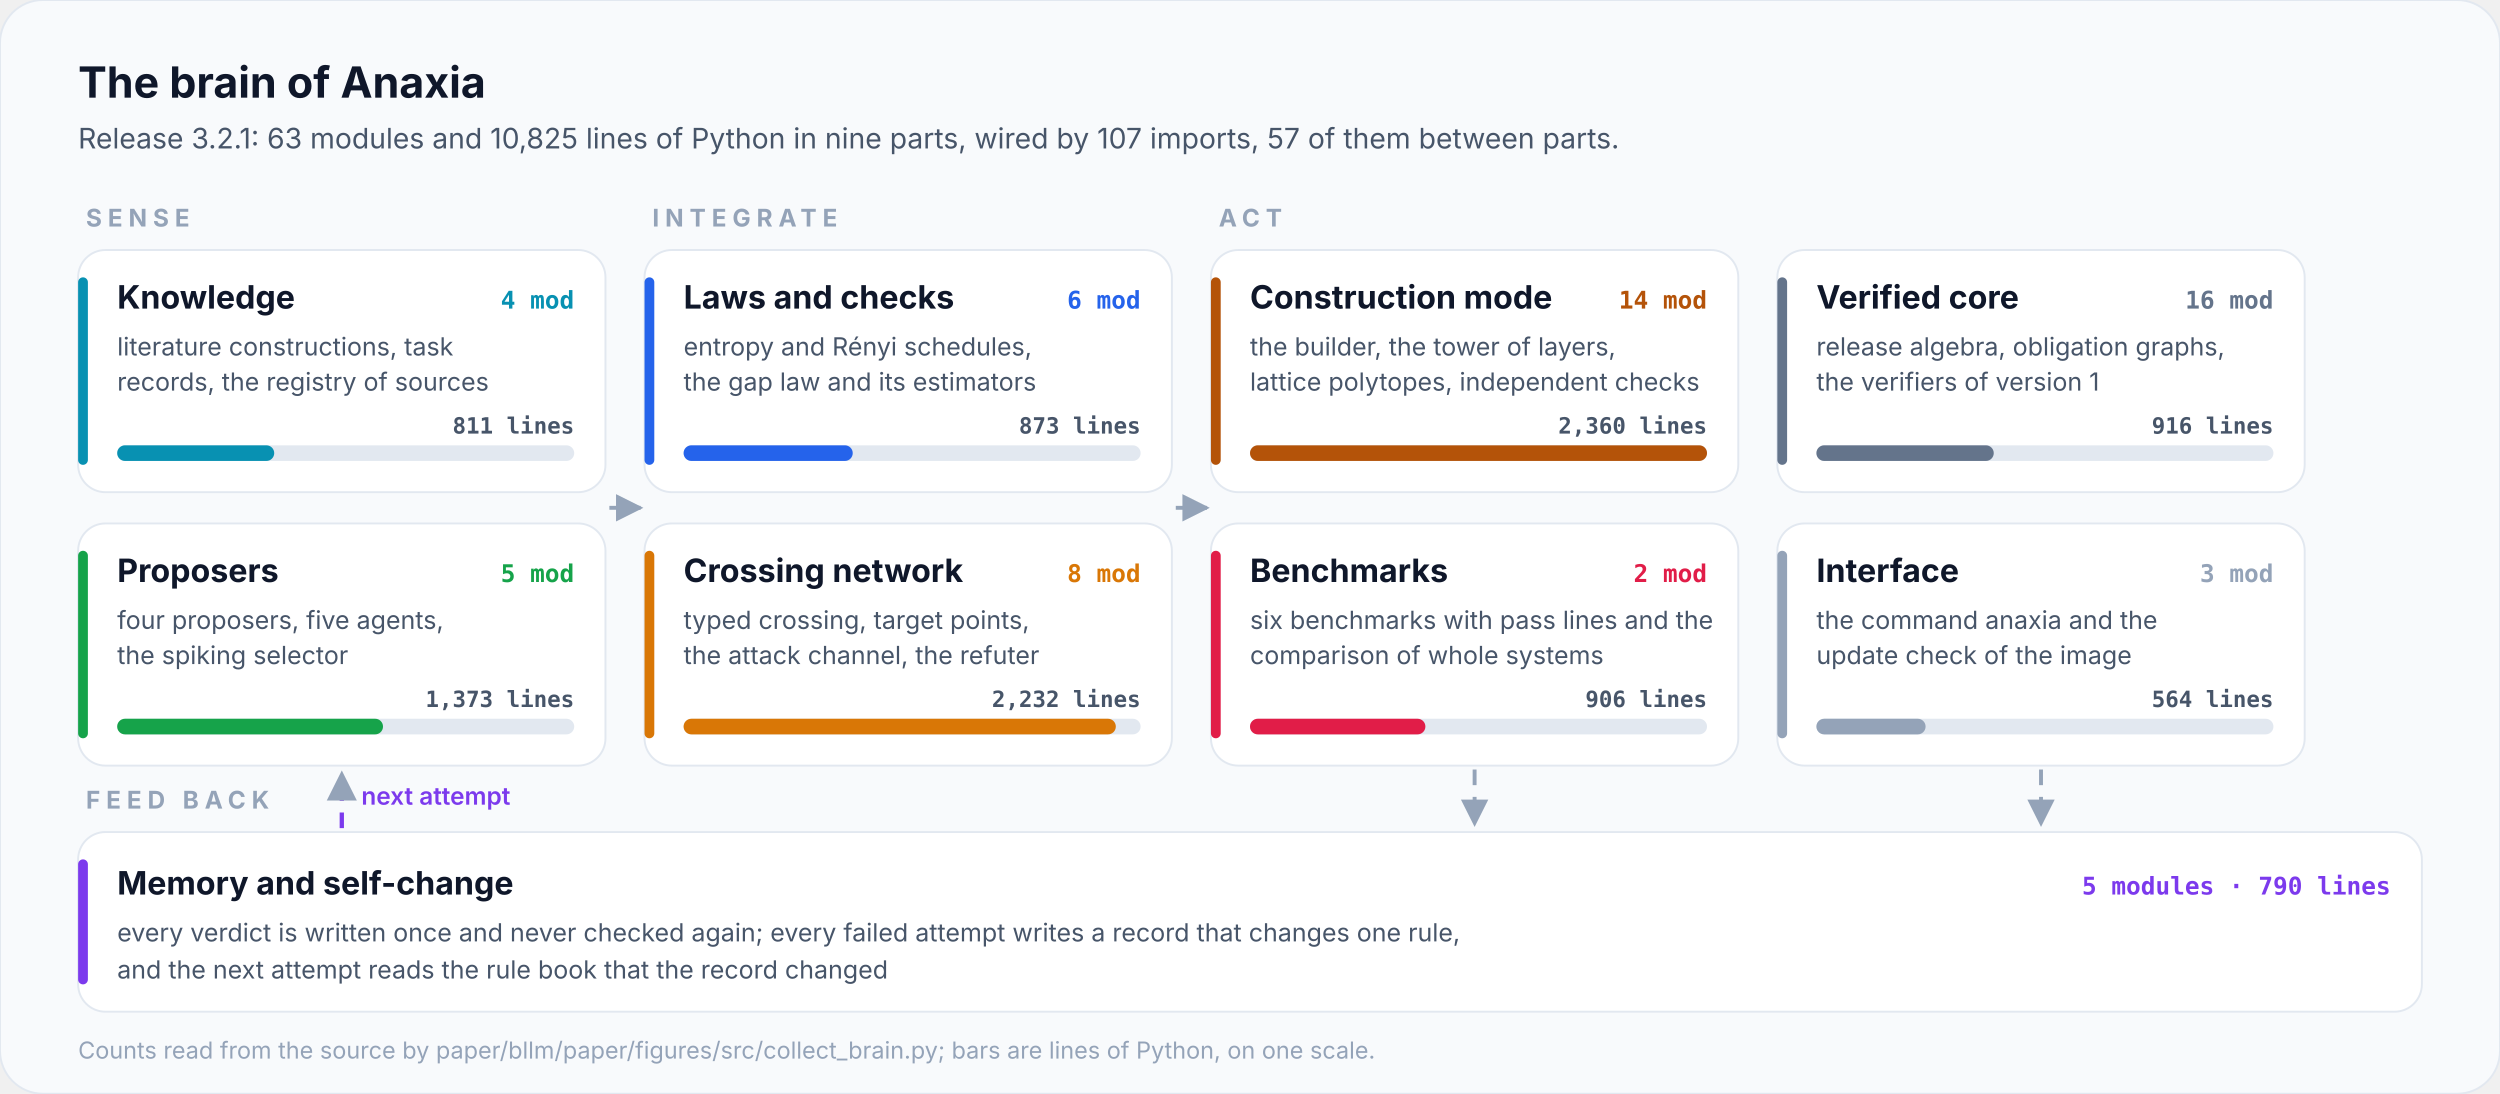
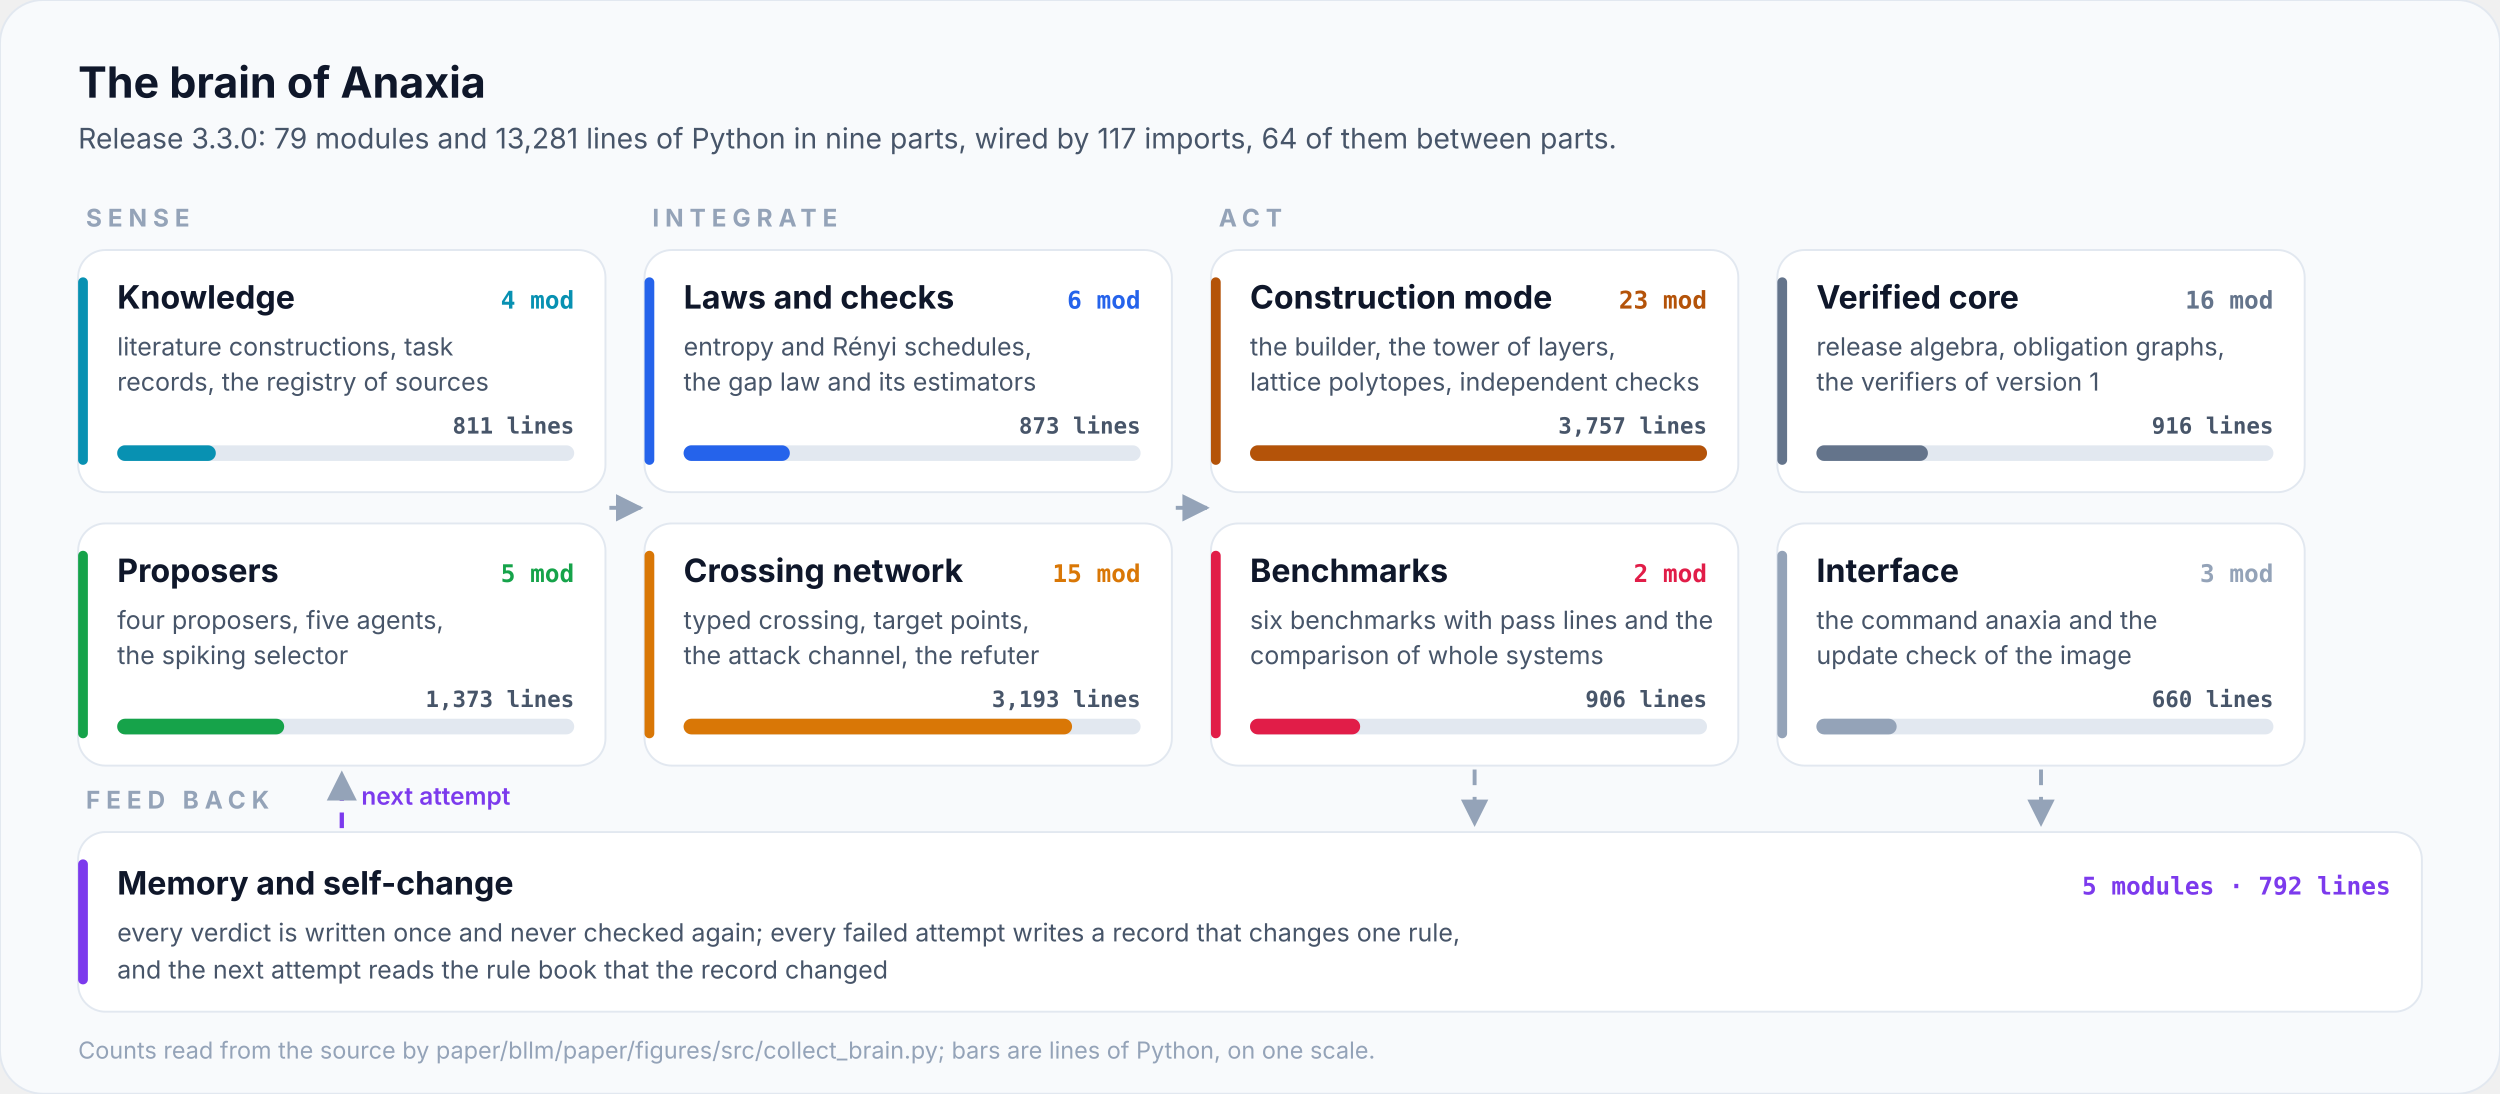
- <svg xmlns="http://www.w3.org/2000/svg" viewBox="0 0 1280 560" width="1280" height="560" role="img" aria-label="The brain of Anaxia: 63 modules in nine parts">
+ <svg xmlns="http://www.w3.org/2000/svg" viewBox="0 0 1280 560" width="1280" height="560" role="img" aria-label="The brain of Anaxia: 79 modules in nine parts">
  <style>@keyframes flow{to{stroke-dashoffset:-28}}@keyframes pulse{0%,100%{transform:scale(1)}50%{transform:scale(1.12)}}@keyframes rise{from{transform:scaleX(0)}to{transform:scaleX(1)}}[marker-end]{stroke-dasharray:8 6;animation:flow 1.4s linear infinite}.pulse{transform-box:fill-box;transform-origin:center;animation:pulse 2.4s ease-in-out infinite}.rise{transform-box:fill-box;transform-origin:left;animation:rise 1.8s cubic-bezier(.2,.8,.2,1) both}@keyframes draw{from{stroke-dashoffset:1}to{stroke-dashoffset:0}}.draw{stroke-dasharray:1;stroke-dashoffset:1;animation:draw 1.1s cubic-bezier(.4,0,.2,1) forwards}@keyframes orbit{to{transform:rotate(360deg)}}.orbit{transform-box:fill-box;transform-origin:center;animation:orbit 12s linear infinite}@keyframes grow{from{transform:scaleY(0)}to{transform:scaleY(1)}}.grow{transform-box:fill-box;transform-origin:bottom;animation:grow 1.6s cubic-bezier(.2,.8,.2,1) both}@keyframes fade{from{opacity:0;transform:translateY(10px)}to{opacity:1;transform:none}}.fade{animation:fade .9s cubic-bezier(.2,.8,.2,1) both}@keyframes ping{0%{opacity:.7;transform:scale(1)}100%{opacity:0;transform:scale(2.6)}}.ping{transform-box:fill-box;transform-origin:center;animation:ping 2.2s cubic-bezier(0,0,.2,1) infinite}@keyframes sweep{0%,55%{transform:translateX(-100%)}100%{transform:translateX(100%)}}.sweep{transform-box:fill-box;animation:sweep 7s ease-in-out infinite}@keyframes march{to{stroke-dashoffset:-24}}.march{stroke-dasharray:3 9;animation:march 2s linear infinite}</style>
  <style>@media (prefers-reduced-motion:reduce){*{animation:none!important}.draw{stroke-dashoffset:0!important}.ping,.sweep{display:none}}</style>
  <defs>
    <marker id="ar" viewBox="0 0 10 10" refX="9" refY="5" markerWidth="7" markerHeight="7" orient="auto-start-reverse">
      <path d="M0,0 L10,5 L0,10 z" fill="#94a3b8" />
    </marker>
  </defs>
  <rect width="1280" height="560" rx="22" fill="#f8fafc" stroke="#e2e8f0" />
  <text x="40.0" y="50.0" font-family="Inter, 'Segoe UI', Roboto, Helvetica, Arial, sans-serif" font-size="22" font-weight="700" fill="#0f172a" text-anchor="start">The brain of Anaxia</text>
-   <text x="40.0" y="76.0" font-family="Inter, 'Segoe UI', Roboto, Helvetica, Arial, sans-serif" font-size="14.5" font-weight="400" fill="#475569" text-anchor="start">Release 3.2.1: 63 modules and 10,825 lines of Python in nine parts, wired by 107 imports, 57 of them between parts.</text>
+   <text x="40.0" y="76.0" font-family="Inter, 'Segoe UI', Roboto, Helvetica, Arial, sans-serif" font-size="14.5" font-weight="400" fill="#475569" text-anchor="start">Release 3.3.0: 79 modules and 13,281 lines of Python in nine parts, wired by 117 imports, 64 of them between parts.</text>
  <text x="44.0" y="116.0" font-family="Inter, 'Segoe UI', Roboto, Helvetica, Arial, sans-serif" font-size="12.5" font-weight="700" fill="#94a3b8" text-anchor="start" letter-spacing="3">SENSE</text>
  <rect x="40" y="128" width="270" height="124" rx="14" fill="#ffffff" stroke="#e2e8f0" />
  <rect x="40" y="142" width="5" height="96" rx="2.5" fill="#0891b2" />
  <text x="60.0" y="158.0" font-family="Inter, 'Segoe UI', Roboto, Helvetica, Arial, sans-serif" font-size="16.5" font-weight="700" fill="#0f172a" text-anchor="start">Knowledge</text>
  <text x="294.0" y="158.0" font-family="'JetBrains Mono', 'SFMono-Regular', Menlo, Consolas, monospace" font-size="12.5" font-weight="700" fill="#0891b2" text-anchor="end">4 mod</text>
  <text x="60.0" y="182.0" font-family="Inter, 'Segoe UI', Roboto, Helvetica, Arial, sans-serif" font-size="12.8" font-weight="400" fill="#475569" text-anchor="start">literature constructions, task</text>
  <text x="60.0" y="200.0" font-family="Inter, 'Segoe UI', Roboto, Helvetica, Arial, sans-serif" font-size="12.8" font-weight="400" fill="#475569" text-anchor="start">records, the registry of sources</text>
  <rect x="60" y="228" width="234" height="8" rx="4" fill="#e2e8f0" />
-   <rect class="rise" x="60" y="228" width="80.4" height="8" rx="4" fill="#0891b2" />
+   <rect class="rise" x="60" y="228" width="50.5" height="8" rx="4" fill="#0891b2" />
  <text x="294.0" y="222.0" font-family="'JetBrains Mono', 'SFMono-Regular', Menlo, Consolas, monospace" font-size="11.5" font-weight="600" fill="#475569" text-anchor="end">811 lines</text>
  <rect x="40" y="268" width="270" height="124" rx="14" fill="#ffffff" stroke="#e2e8f0" />
  <rect x="40" y="282" width="5" height="96" rx="2.5" fill="#16a34a" />
  <text x="60.0" y="298.0" font-family="Inter, 'Segoe UI', Roboto, Helvetica, Arial, sans-serif" font-size="16.5" font-weight="700" fill="#0f172a" text-anchor="start">Proposers</text>
  <text x="294.0" y="298.0" font-family="'JetBrains Mono', 'SFMono-Regular', Menlo, Consolas, monospace" font-size="12.5" font-weight="700" fill="#16a34a" text-anchor="end">5 mod</text>
  <text x="60.0" y="322.0" font-family="Inter, 'Segoe UI', Roboto, Helvetica, Arial, sans-serif" font-size="12.8" font-weight="400" fill="#475569" text-anchor="start">four proposers, five agents,</text>
  <text x="60.0" y="340.0" font-family="Inter, 'Segoe UI', Roboto, Helvetica, Arial, sans-serif" font-size="12.8" font-weight="400" fill="#475569" text-anchor="start">the spiking selector</text>
  <rect x="60" y="368" width="234" height="8" rx="4" fill="#e2e8f0" />
-   <rect class="rise" x="60" y="368" width="136.1" height="8" rx="4" fill="#16a34a" />
+   <rect class="rise" x="60" y="368" width="85.5" height="8" rx="4" fill="#16a34a" />
  <text x="294.0" y="362.0" font-family="'JetBrains Mono', 'SFMono-Regular', Menlo, Consolas, monospace" font-size="11.5" font-weight="600" fill="#475569" text-anchor="end">1,373 lines</text>
  <text x="334.0" y="116.0" font-family="Inter, 'Segoe UI', Roboto, Helvetica, Arial, sans-serif" font-size="12.5" font-weight="700" fill="#94a3b8" text-anchor="start" letter-spacing="3">INTEGRATE</text>
  <rect x="330" y="128" width="270" height="124" rx="14" fill="#ffffff" stroke="#e2e8f0" />
  <rect x="330" y="142" width="5" height="96" rx="2.5" fill="#2563eb" />
  <text x="350.0" y="158.0" font-family="Inter, 'Segoe UI', Roboto, Helvetica, Arial, sans-serif" font-size="16.5" font-weight="700" fill="#0f172a" text-anchor="start">Laws and checks</text>
  <text x="584.0" y="158.0" font-family="'JetBrains Mono', 'SFMono-Regular', Menlo, Consolas, monospace" font-size="12.5" font-weight="700" fill="#2563eb" text-anchor="end">6 mod</text>
  <text x="350.0" y="182.0" font-family="Inter, 'Segoe UI', Roboto, Helvetica, Arial, sans-serif" font-size="12.8" font-weight="400" fill="#475569" text-anchor="start">entropy and Rényi schedules,</text>
  <text x="350.0" y="200.0" font-family="Inter, 'Segoe UI', Roboto, Helvetica, Arial, sans-serif" font-size="12.8" font-weight="400" fill="#475569" text-anchor="start">the gap law and its estimators</text>
  <rect x="350" y="228" width="234" height="8" rx="4" fill="#e2e8f0" />
-   <rect class="rise" x="350" y="228" width="86.6" height="8" rx="4" fill="#2563eb" />
+   <rect class="rise" x="350" y="228" width="54.4" height="8" rx="4" fill="#2563eb" />
  <text x="584.0" y="222.0" font-family="'JetBrains Mono', 'SFMono-Regular', Menlo, Consolas, monospace" font-size="11.5" font-weight="600" fill="#475569" text-anchor="end">873 lines</text>
  <rect x="330" y="268" width="270" height="124" rx="14" fill="#ffffff" stroke="#e2e8f0" />
  <rect x="330" y="282" width="5" height="96" rx="2.5" fill="#d97706" />
  <text x="350.0" y="298.0" font-family="Inter, 'Segoe UI', Roboto, Helvetica, Arial, sans-serif" font-size="16.5" font-weight="700" fill="#0f172a" text-anchor="start">Crossing network</text>
-   <text x="584.0" y="298.0" font-family="'JetBrains Mono', 'SFMono-Regular', Menlo, Consolas, monospace" font-size="12.5" font-weight="700" fill="#d97706" text-anchor="end">8 mod</text>
+   <text x="584.0" y="298.0" font-family="'JetBrains Mono', 'SFMono-Regular', Menlo, Consolas, monospace" font-size="12.5" font-weight="700" fill="#d97706" text-anchor="end">15 mod</text>
  <text x="350.0" y="322.0" font-family="Inter, 'Segoe UI', Roboto, Helvetica, Arial, sans-serif" font-size="12.8" font-weight="400" fill="#475569" text-anchor="start">typed crossing, target points,</text>
  <text x="350.0" y="340.0" font-family="Inter, 'Segoe UI', Roboto, Helvetica, Arial, sans-serif" font-size="12.8" font-weight="400" fill="#475569" text-anchor="start">the attack channel, the refuter</text>
  <rect x="350" y="368" width="234" height="8" rx="4" fill="#e2e8f0" />
-   <rect class="rise" x="350" y="368" width="221.3" height="8" rx="4" fill="#d97706" />
-   <text x="584.0" y="362.0" font-family="'JetBrains Mono', 'SFMono-Regular', Menlo, Consolas, monospace" font-size="11.5" font-weight="600" fill="#475569" text-anchor="end">2,232 lines</text>
+   <rect class="rise" x="350" y="368" width="198.9" height="8" rx="4" fill="#d97706" />
+   <text x="584.0" y="362.0" font-family="'JetBrains Mono', 'SFMono-Regular', Menlo, Consolas, monospace" font-size="11.5" font-weight="600" fill="#475569" text-anchor="end">3,193 lines</text>
  <text x="624.0" y="116.0" font-family="Inter, 'Segoe UI', Roboto, Helvetica, Arial, sans-serif" font-size="12.5" font-weight="700" fill="#94a3b8" text-anchor="start" letter-spacing="3">ACT</text>
  <rect x="620" y="128" width="270" height="124" rx="14" fill="#ffffff" stroke="#e2e8f0" />
  <rect x="620" y="142" width="5" height="96" rx="2.5" fill="#b45309" />
  <text x="640.0" y="158.0" font-family="Inter, 'Segoe UI', Roboto, Helvetica, Arial, sans-serif" font-size="16.5" font-weight="700" fill="#0f172a" text-anchor="start">Construction mode</text>
-   <text x="874.0" y="158.0" font-family="'JetBrains Mono', 'SFMono-Regular', Menlo, Consolas, monospace" font-size="12.5" font-weight="700" fill="#b45309" text-anchor="end">14 mod</text>
+   <text x="874.0" y="158.0" font-family="'JetBrains Mono', 'SFMono-Regular', Menlo, Consolas, monospace" font-size="12.5" font-weight="700" fill="#b45309" text-anchor="end">23 mod</text>
  <text x="640.0" y="182.0" font-family="Inter, 'Segoe UI', Roboto, Helvetica, Arial, sans-serif" font-size="12.8" font-weight="400" fill="#475569" text-anchor="start">the builder, the tower of layers,</text>
  <text x="640.0" y="200.0" font-family="Inter, 'Segoe UI', Roboto, Helvetica, Arial, sans-serif" font-size="12.8" font-weight="400" fill="#475569" text-anchor="start">lattice polytopes, independent checks</text>
  <rect x="640" y="228" width="234" height="8" rx="4" fill="#e2e8f0" />
  <rect class="rise" x="640" y="228" width="234.0" height="8" rx="4" fill="#b45309" />
-   <text x="874.0" y="222.0" font-family="'JetBrains Mono', 'SFMono-Regular', Menlo, Consolas, monospace" font-size="11.5" font-weight="600" fill="#475569" text-anchor="end">2,360 lines</text>
+   <text x="874.0" y="222.0" font-family="'JetBrains Mono', 'SFMono-Regular', Menlo, Consolas, monospace" font-size="11.5" font-weight="600" fill="#475569" text-anchor="end">3,757 lines</text>
  <rect x="620" y="268" width="270" height="124" rx="14" fill="#ffffff" stroke="#e2e8f0" />
  <rect x="620" y="282" width="5" height="96" rx="2.5" fill="#e11d48" />
  <text x="640.0" y="298.0" font-family="Inter, 'Segoe UI', Roboto, Helvetica, Arial, sans-serif" font-size="16.5" font-weight="700" fill="#0f172a" text-anchor="start">Benchmarks</text>
  <text x="874.0" y="298.0" font-family="'JetBrains Mono', 'SFMono-Regular', Menlo, Consolas, monospace" font-size="12.5" font-weight="700" fill="#e11d48" text-anchor="end">2 mod</text>
  <text x="640.0" y="322.0" font-family="Inter, 'Segoe UI', Roboto, Helvetica, Arial, sans-serif" font-size="12.8" font-weight="400" fill="#475569" text-anchor="start">six benchmarks with pass lines and the</text>
  <text x="640.0" y="340.0" font-family="Inter, 'Segoe UI', Roboto, Helvetica, Arial, sans-serif" font-size="12.8" font-weight="400" fill="#475569" text-anchor="start">comparison of whole systems</text>
  <rect x="640" y="368" width="234" height="8" rx="4" fill="#e2e8f0" />
-   <rect class="rise" x="640" y="368" width="89.8" height="8" rx="4" fill="#e11d48" />
+   <rect class="rise" x="640" y="368" width="56.4" height="8" rx="4" fill="#e11d48" />
  <text x="874.0" y="362.0" font-family="'JetBrains Mono', 'SFMono-Regular', Menlo, Consolas, monospace" font-size="11.5" font-weight="600" fill="#475569" text-anchor="end">906 lines</text>
  <rect x="910" y="128" width="270" height="124" rx="14" fill="#ffffff" stroke="#e2e8f0" />
  <rect x="910" y="142" width="5" height="96" rx="2.5" fill="#64748b" />
  <text x="930.0" y="158.0" font-family="Inter, 'Segoe UI', Roboto, Helvetica, Arial, sans-serif" font-size="16.5" font-weight="700" fill="#0f172a" text-anchor="start">Verified core</text>
  <text x="1164.0" y="158.0" font-family="'JetBrains Mono', 'SFMono-Regular', Menlo, Consolas, monospace" font-size="12.5" font-weight="700" fill="#64748b" text-anchor="end">16 mod</text>
  <text x="930.0" y="182.0" font-family="Inter, 'Segoe UI', Roboto, Helvetica, Arial, sans-serif" font-size="12.8" font-weight="400" fill="#475569" text-anchor="start">release algebra, obligation graphs,</text>
  <text x="930.0" y="200.0" font-family="Inter, 'Segoe UI', Roboto, Helvetica, Arial, sans-serif" font-size="12.8" font-weight="400" fill="#475569" text-anchor="start">the verifiers of version 1</text>
  <rect x="930" y="228" width="234" height="8" rx="4" fill="#e2e8f0" />
-   <rect class="rise" x="930" y="228" width="90.8" height="8" rx="4" fill="#64748b" />
+   <rect class="rise" x="930" y="228" width="57.1" height="8" rx="4" fill="#64748b" />
  <text x="1164.0" y="222.0" font-family="'JetBrains Mono', 'SFMono-Regular', Menlo, Consolas, monospace" font-size="11.5" font-weight="600" fill="#475569" text-anchor="end">916 lines</text>
  <rect x="910" y="268" width="270" height="124" rx="14" fill="#ffffff" stroke="#e2e8f0" />
  <rect x="910" y="282" width="5" height="96" rx="2.5" fill="#94a3b8" />
  <text x="930.0" y="298.0" font-family="Inter, 'Segoe UI', Roboto, Helvetica, Arial, sans-serif" font-size="16.5" font-weight="700" fill="#0f172a" text-anchor="start">Interface</text>
  <text x="1164.0" y="298.0" font-family="'JetBrains Mono', 'SFMono-Regular', Menlo, Consolas, monospace" font-size="12.5" font-weight="700" fill="#94a3b8" text-anchor="end">3 mod</text>
  <text x="930.0" y="322.0" font-family="Inter, 'Segoe UI', Roboto, Helvetica, Arial, sans-serif" font-size="12.8" font-weight="400" fill="#475569" text-anchor="start">the command anaxia and the</text>
  <text x="930.0" y="340.0" font-family="Inter, 'Segoe UI', Roboto, Helvetica, Arial, sans-serif" font-size="12.8" font-weight="400" fill="#475569" text-anchor="start">update check of the image</text>
  <rect x="930" y="368" width="234" height="8" rx="4" fill="#e2e8f0" />
-   <rect class="rise" x="930" y="368" width="55.9" height="8" rx="4" fill="#94a3b8" />
-   <text x="1164.0" y="362.0" font-family="'JetBrains Mono', 'SFMono-Regular', Menlo, Consolas, monospace" font-size="11.5" font-weight="600" fill="#475569" text-anchor="end">564 lines</text>
+   <rect class="rise" x="930" y="368" width="41.1" height="8" rx="4" fill="#94a3b8" />
+   <text x="1164.0" y="362.0" font-family="'JetBrains Mono', 'SFMono-Regular', Menlo, Consolas, monospace" font-size="11.5" font-weight="600" fill="#475569" text-anchor="end">660 lines</text>
  <line x1="312" y1="260" x2="328" y2="260" stroke="#94a3b8" stroke-width="2" marker-end="url(#ar)" />
  <line x1="602" y1="260" x2="618" y2="260" stroke="#94a3b8" stroke-width="2" marker-end="url(#ar)" />
  <text x="44.0" y="414.0" font-family="Inter, 'Segoe UI', Roboto, Helvetica, Arial, sans-serif" font-size="12.5" font-weight="700" fill="#94a3b8" text-anchor="start" letter-spacing="3">FEED BACK</text>
  <rect x="40" y="426" width="1200" height="92" rx="14" fill="#ffffff" stroke="#e2e8f0" />
  <rect x="40" y="440" width="5" height="64" rx="2.5" fill="#7c3aed" />
  <text x="60.0" y="458.0" font-family="Inter, 'Segoe UI', Roboto, Helvetica, Arial, sans-serif" font-size="16.5" font-weight="700" fill="#0f172a" text-anchor="start">Memory and self-change</text>
  <text x="60.0" y="482.0" font-family="Inter, 'Segoe UI', Roboto, Helvetica, Arial, sans-serif" font-size="12.8" font-weight="400" fill="#475569" text-anchor="start">every verdict is written once and never checked again; every failed attempt writes a record that changes one rule,</text>
  <text x="60.0" y="501.0" font-family="Inter, 'Segoe UI', Roboto, Helvetica, Arial, sans-serif" font-size="12.8" font-weight="400" fill="#475569" text-anchor="start">and the next attempt reads the rule book that the record changed</text>
-   <text x="1224.0" y="458.0" font-family="'JetBrains Mono', 'SFMono-Regular', Menlo, Consolas, monospace" font-size="12.5" font-weight="700" fill="#7c3aed" text-anchor="end">5 modules · 790 lines</text>
+   <text x="1224.0" y="458.0" font-family="'JetBrains Mono', 'SFMono-Regular', Menlo, Consolas, monospace" font-size="12.5" font-weight="700" fill="#7c3aed" text-anchor="end">5 modules · 792 lines</text>
  <line x1="755.0" y1="394" x2="755.0" y2="422" stroke="#94a3b8" stroke-width="2" marker-end="url(#ar)" />
  <line x1="1045.0" y1="394" x2="1045.0" y2="422" stroke="#94a3b8" stroke-width="2" marker-end="url(#ar)" />
  <path d="M175.0,424 L175.0,396" fill="none" stroke="#7c3aed" stroke-width="2.2" stroke-dasharray="6 5" marker-end="url(#ar)" />
  <text x="185.0" y="412.0" font-family="Inter, 'Segoe UI', Roboto, Helvetica, Arial, sans-serif" font-size="12.5" font-weight="600" fill="#7c3aed" text-anchor="start">next attempt</text>
  <text x="40.0" y="542.0" font-family="Inter, 'Segoe UI', Roboto, Helvetica, Arial, sans-serif" font-size="12" font-weight="400" fill="#94a3b8" text-anchor="start">Counts read from the source by paper/bllm/paper/figures/src/collect_brain.py; bars are lines of Python, on one scale.</text>
</svg>
